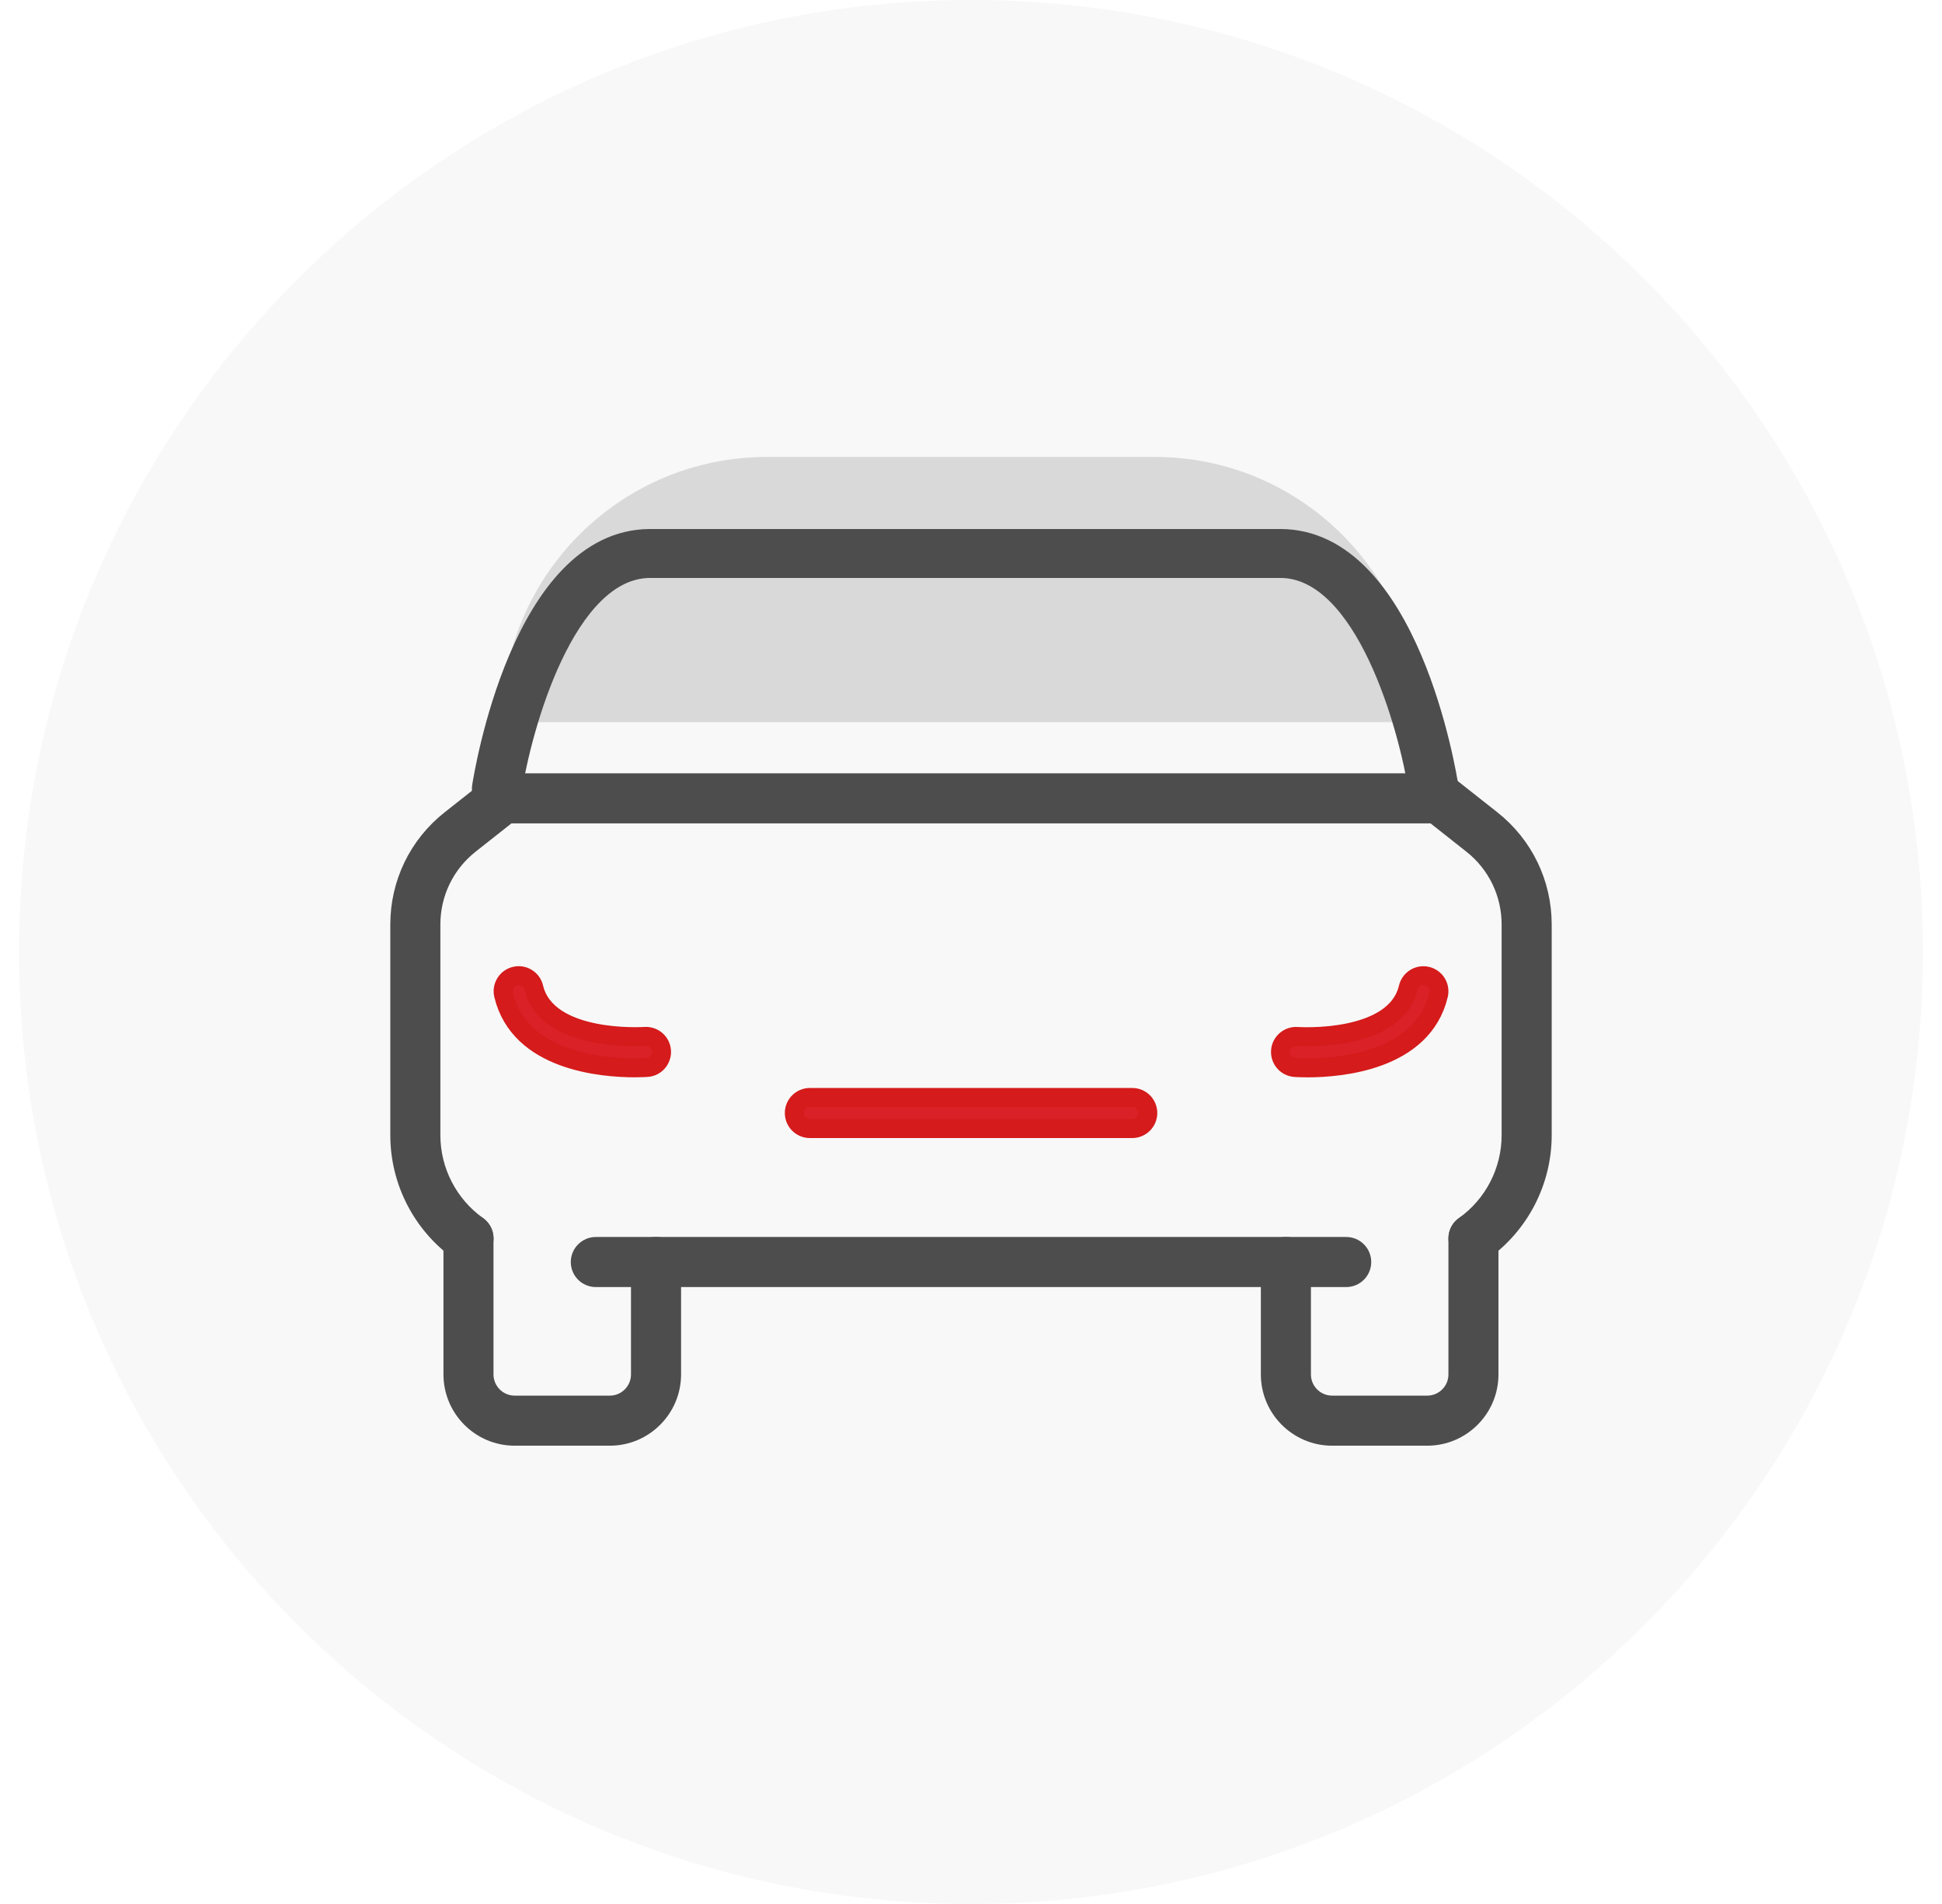
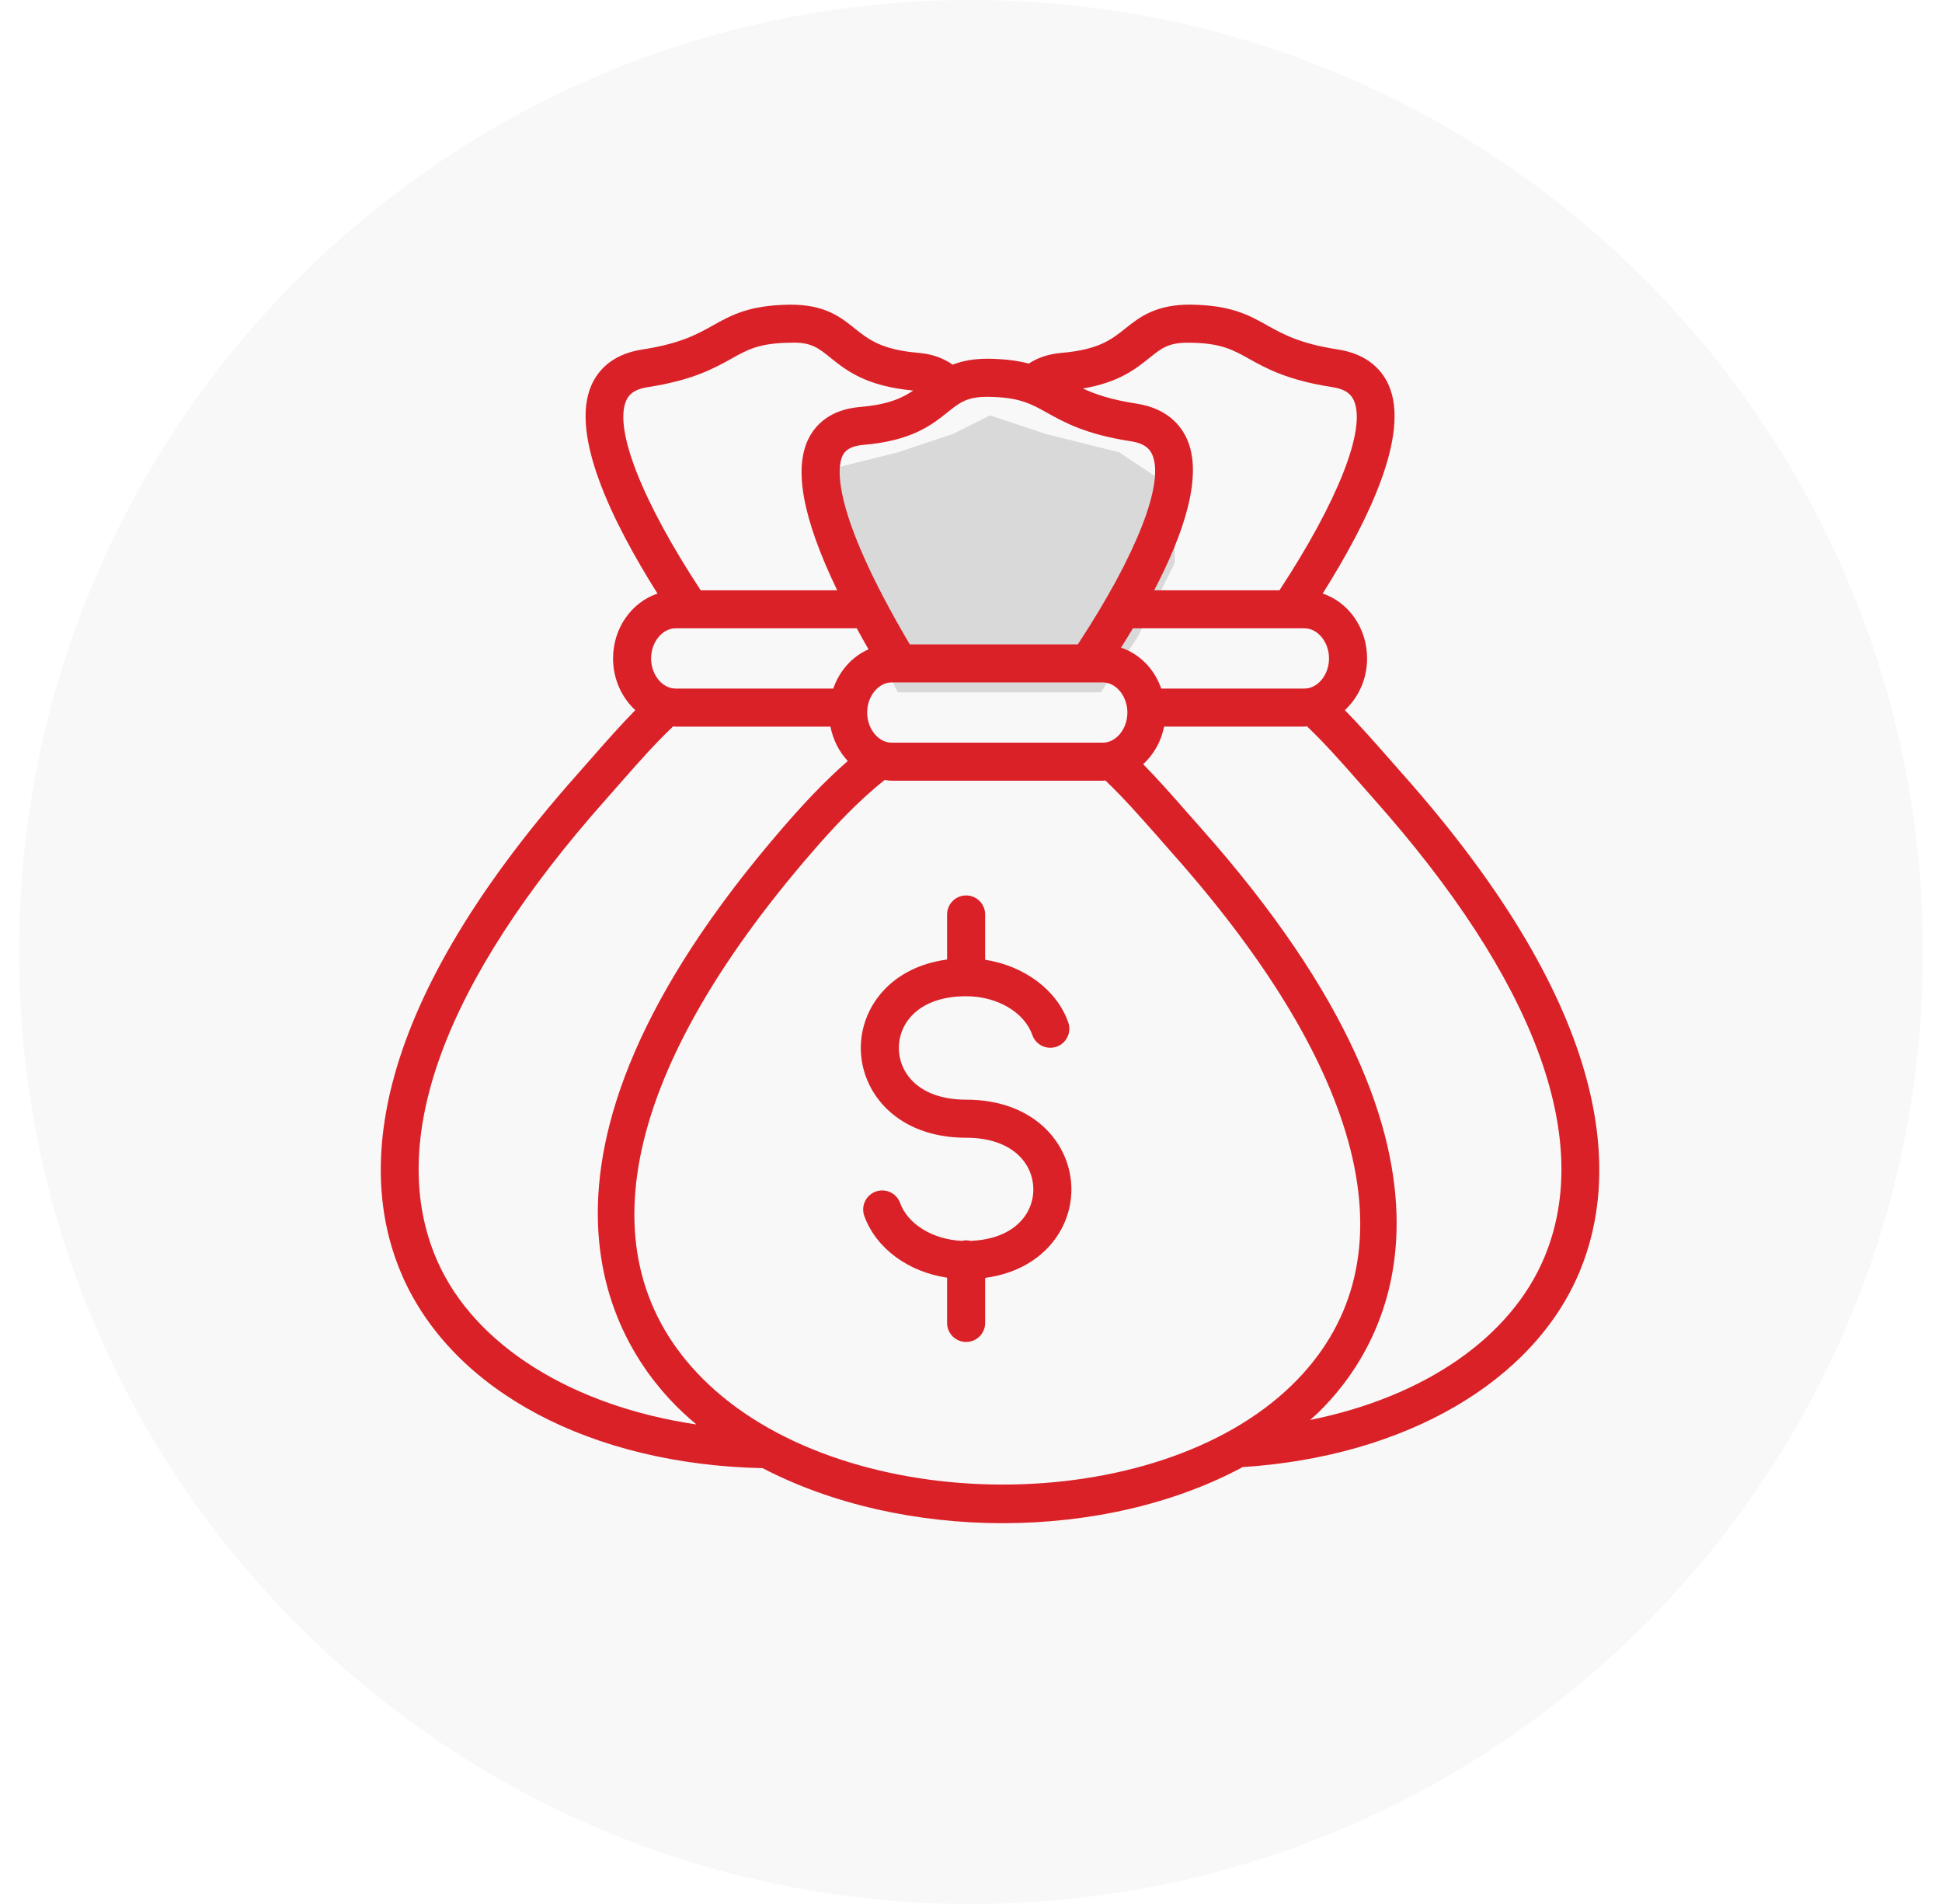
<svg xmlns="http://www.w3.org/2000/svg" width="51" height="50" viewBox="0 0 51 50" fill="none">
  <circle cx="25.5" cy="25" r="25" fill="#F8F8F8" />
-   <path d="M13.178 18.964C13.178 15.118 16.296 11.999 20.143 11.999H30.322C34.168 11.999 37.286 15.118 37.286 18.964H13.178Z" fill="#D9D9D9" />
-   <path d="M16.016 37.715H13.516C12.623 37.715 11.896 36.987 11.896 36.093V32.523C11.896 32.297 12.078 32.115 12.303 32.115C12.527 32.115 12.71 32.298 12.71 32.523V36.093C12.71 36.538 13.072 36.9 13.516 36.9H16.015C16.46 36.9 16.821 36.538 16.821 36.093V33.14C16.821 32.915 17.004 32.733 17.228 32.733C17.453 32.733 17.636 32.916 17.636 33.14V36.093C17.636 36.987 16.908 37.715 16.015 37.715H16.016Z" fill="#4D4D4D" stroke="#4D4D4D" stroke-width="0.5" />
-   <path d="M37.483 37.715H34.983C34.09 37.715 33.362 36.987 33.362 36.093V33.14C33.362 32.915 33.545 32.733 33.77 32.733C33.994 32.733 34.177 32.916 34.177 33.14V36.093C34.177 36.538 34.539 36.9 34.983 36.9H37.482C37.927 36.9 38.288 36.538 38.288 36.093V32.523C38.288 32.297 38.47 32.115 38.695 32.115C38.92 32.115 39.102 32.298 39.102 32.523V36.093C39.102 36.987 38.375 37.715 37.481 37.715H37.483Z" fill="#4D4D4D" stroke="#4D4D4D" stroke-width="0.5" />
-   <path d="M35.353 33.549H15.648C15.422 33.549 15.24 33.367 15.24 33.142C15.24 32.917 15.423 32.734 15.648 32.734H35.354C35.579 32.734 35.761 32.917 35.761 33.142C35.761 33.367 35.578 33.549 35.354 33.549H35.353Z" fill="#4D4D4D" stroke="#4D4D4D" stroke-width="0.5" />
-   <path d="M29.735 29.636H21.269C21.043 29.636 20.861 29.453 20.861 29.228C20.861 29.003 21.044 28.821 21.269 28.821H29.735C29.96 28.821 30.142 29.003 30.142 29.228C30.142 29.453 29.959 29.636 29.735 29.636Z" fill="#DA2128" stroke="#D51B1B" stroke-width="0.5" />
-   <path d="M12.303 32.93C12.222 32.93 12.139 32.906 12.067 32.855C11.085 32.154 10.5 31.017 10.5 29.812V24.279C10.5 23.199 10.986 22.196 11.833 21.527L12.95 20.646C13.022 20.589 13.11 20.558 13.202 20.558H37.798C37.89 20.558 37.978 20.589 38.05 20.646L39.167 21.527C40.014 22.196 40.5 23.199 40.5 24.279V29.812C40.5 31.017 39.914 32.154 38.933 32.855C38.75 32.986 38.496 32.943 38.365 32.76C38.234 32.577 38.276 32.322 38.459 32.191C39.227 31.643 39.685 30.754 39.685 29.812V24.279C39.685 23.45 39.312 22.68 38.661 22.167L37.656 21.373H13.344L12.339 22.167C11.688 22.68 11.315 23.45 11.315 24.279V29.812C11.315 30.754 11.773 31.643 12.541 32.191C12.724 32.322 12.767 32.576 12.635 32.76C12.556 32.871 12.431 32.93 12.303 32.93Z" fill="#4D4D4D" stroke="#4D4D4D" stroke-width="0.5" />
-   <path d="M16.668 28.041C15.825 28.041 13.639 27.869 13.225 26.125C13.173 25.906 13.308 25.686 13.528 25.634C13.746 25.582 13.966 25.717 14.018 25.936C14.362 27.387 16.91 27.22 16.935 27.218C17.16 27.203 17.355 27.37 17.371 27.595C17.387 27.819 17.22 28.015 16.995 28.031C16.972 28.032 16.852 28.041 16.668 28.041V28.041Z" fill="#DA2128" stroke="#D51B1B" stroke-width="0.5" />
-   <path d="M34.334 28.042C34.15 28.042 34.03 28.034 34.006 28.032C33.782 28.015 33.613 27.82 33.63 27.595C33.647 27.371 33.843 27.203 34.067 27.219C34.092 27.221 36.64 27.388 36.983 25.938C37.035 25.719 37.255 25.583 37.474 25.635C37.693 25.687 37.828 25.906 37.777 26.125C37.363 27.87 35.177 28.042 34.334 28.042L34.334 28.042Z" fill="#DA2128" stroke="#D51B1B" stroke-width="0.5" />
-   <path d="M13.051 21.106C13.031 21.106 13.012 21.105 12.991 21.102C12.769 21.07 12.615 20.871 12.647 20.657C12.689 20.39 13.682 14.142 17.079 14.142H25.349C25.574 14.142 25.756 14.318 25.756 14.534C25.756 14.751 25.574 14.927 25.349 14.927H17.079C14.841 14.927 13.704 19.145 13.454 20.771C13.424 20.966 13.25 21.106 13.051 21.106Z" fill="#4D4D4D" stroke="#4D4D4D" stroke-width="0.5" />
-   <path d="M37.647 21.106C37.448 21.106 37.274 20.966 37.244 20.771C36.995 19.145 35.858 14.927 33.619 14.927H25.349C25.124 14.927 24.942 14.751 24.942 14.534C24.942 14.318 25.124 14.142 25.349 14.142H33.619C37.016 14.142 38.01 20.39 38.051 20.657C38.083 20.871 37.929 21.07 37.707 21.102C37.687 21.105 37.667 21.106 37.647 21.106Z" fill="#4D4D4D" stroke="#4D4D4D" stroke-width="0.5" />
+   <path d="M21.637 14.303L23.576 18.182H28.909L29.879 16.727L30.849 14.788V12.848L29.394 11.879L27.455 11.394L26 10.909L25.03 11.394L23.576 11.879L21.637 12.364V14.303Z" fill="#D9D9D9" />
+   <path d="M36.822 20.312C36.694 20.168 36.566 20.023 36.44 19.878C36.076 19.464 35.703 19.041 35.318 18.649C35.672 18.32 35.902 17.837 35.902 17.291C35.902 16.486 35.408 15.811 34.736 15.587C35.935 13.683 37.037 11.405 36.471 10.118C36.313 9.758 35.954 9.304 35.139 9.178C34.138 9.024 33.705 8.782 33.285 8.548C32.794 8.273 32.33 8.014 31.268 8C30.358 7.994 29.929 8.325 29.557 8.623C29.197 8.911 28.857 9.183 27.884 9.266C27.542 9.295 27.253 9.391 27.018 9.548C26.74 9.475 26.408 9.427 25.972 9.421C25.956 9.421 25.941 9.421 25.925 9.421C25.547 9.421 25.258 9.484 25.018 9.576C24.777 9.405 24.479 9.296 24.118 9.266C23.146 9.184 22.805 8.912 22.445 8.624C22.073 8.326 21.659 7.993 20.735 8.001C19.672 8.015 19.208 8.274 18.717 8.549C18.297 8.783 17.863 9.025 16.863 9.179C16.048 9.304 15.689 9.759 15.531 10.118C14.965 11.406 16.067 13.684 17.267 15.588C16.594 15.812 16.1 16.487 16.1 17.292C16.1 17.838 16.33 18.321 16.684 18.649C16.299 19.042 15.925 19.465 15.561 19.88C15.435 20.024 15.308 20.169 15.18 20.313C9.415 26.795 9.491 31.072 10.571 33.518C11.902 36.536 15.52 38.458 20.028 38.555C21.875 39.517 24.107 40 26.332 40C28.578 40 30.812 39.507 32.634 38.527C36.894 38.251 40.281 36.29 41.486 33.388C42.498 30.954 42.51 26.709 36.822 20.312ZM34.258 18.082H30.496C30.317 17.567 29.927 17.17 29.44 17.008C29.545 16.841 29.649 16.672 29.752 16.5H34.258C34.607 16.5 34.902 16.862 34.902 17.291C34.902 17.72 34.607 18.082 34.258 18.082ZM23.417 19.503C23.068 19.503 22.773 19.141 22.773 18.712C22.773 18.283 23.068 17.921 23.417 17.921H28.963C29.311 17.921 29.607 18.283 29.607 18.712C29.607 19.141 29.311 19.503 28.963 19.503H23.417ZM30.181 9.403C30.502 9.147 30.68 8.989 31.254 9C32.063 9.01 32.37 9.182 32.797 9.42C33.247 9.672 33.808 9.984 34.987 10.166C35.38 10.226 35.497 10.387 35.556 10.52C35.884 11.266 35.135 13.164 33.601 15.501H30.311C31.091 14.007 31.597 12.498 31.176 11.539C31.018 11.179 30.659 10.725 29.844 10.599C29.178 10.496 28.765 10.355 28.438 10.202C29.379 10.044 29.819 9.693 30.181 9.403ZM25.958 10.421C26.767 10.431 27.076 10.603 27.502 10.842C27.953 11.093 28.513 11.406 29.692 11.587C30.085 11.647 30.202 11.807 30.26 11.941C30.589 12.687 29.84 14.585 28.305 16.922H23.892C21.764 13.314 22.002 12.212 22.131 11.96C22.165 11.894 22.255 11.719 22.673 11.683C23.949 11.575 24.468 11.159 24.886 10.825C25.199 10.574 25.391 10.421 25.922 10.421C25.933 10.421 25.946 10.421 25.958 10.421ZM16.445 10.52C16.504 10.387 16.622 10.226 17.014 10.166C18.193 9.984 18.754 9.672 19.204 9.421C19.63 9.182 19.939 9.01 20.748 9C21.311 8.976 21.5 9.147 21.82 9.403C22.232 9.733 22.747 10.141 23.983 10.256C23.69 10.457 23.317 10.626 22.589 10.687C21.786 10.755 21.413 11.169 21.241 11.504C20.834 12.3 21.078 13.618 21.986 15.501H18.401C16.866 13.165 16.117 11.267 16.445 10.52ZM17.743 16.5H22.5C22.598 16.68 22.701 16.864 22.809 17.052C22.382 17.238 22.046 17.613 21.883 18.082H17.743C17.394 18.082 17.099 17.72 17.099 17.291C17.099 16.862 17.394 16.5 17.743 16.5ZM11.485 33.115C10.107 29.991 11.643 25.794 15.927 20.976C16.056 20.831 16.184 20.685 16.312 20.539C16.777 20.009 17.219 19.51 17.678 19.075C17.7 19.076 17.721 19.082 17.743 19.082H21.809C21.877 19.431 22.038 19.743 22.264 19.985C21.622 20.543 21.048 21.171 20.557 21.738C12.892 30.598 16.158 35.418 17.918 37.079C18.038 37.192 18.162 37.301 18.289 37.407C15.046 36.928 12.468 35.343 11.485 33.115ZM18.605 36.352C15.279 33.213 16.241 28.256 21.314 22.392C21.861 21.76 22.514 21.052 23.234 20.482C23.295 20.49 23.354 20.502 23.417 20.502H28.963C28.986 20.502 29.006 20.496 29.028 20.495C29.486 20.93 29.926 21.428 30.39 21.954C30.519 22.102 30.649 22.25 30.779 22.397C36.023 28.294 37.137 33.261 33.917 36.384C30.326 39.867 22.312 39.85 18.605 36.352ZM40.563 33.005C39.678 35.134 37.395 36.688 34.406 37.289C34.475 37.227 34.546 37.166 34.613 37.102C36.321 35.445 39.44 30.632 31.527 21.733C31.397 21.588 31.269 21.442 31.141 21.296C30.778 20.882 30.406 20.46 30.022 20.069C30.294 19.817 30.494 19.476 30.571 19.081H34.258C34.281 19.081 34.301 19.075 34.323 19.074C34.782 19.509 35.223 20.008 35.687 20.537C35.816 20.683 35.944 20.83 36.074 20.976C40.304 25.732 41.856 29.893 40.563 33.005Z" fill="#DA2128" />
+   <path d="M28.137 31.236C28.137 32.294 27.359 33.36 25.872 33.558V34.741C25.872 35.017 25.648 35.241 25.372 35.241C25.096 35.241 24.872 35.017 24.872 34.741V33.553C23.853 33.4 23.01 32.789 22.698 31.933C22.604 31.673 22.738 31.386 22.997 31.292C23.257 31.197 23.544 31.331 23.638 31.591C23.843 32.153 24.499 32.549 25.256 32.586C25.294 32.578 25.332 32.572 25.372 32.572C25.411 32.572 25.448 32.577 25.485 32.586C26.62 32.543 27.137 31.889 27.137 31.236C27.137 30.56 26.591 29.878 25.372 29.878C23.556 29.878 22.606 28.692 22.606 27.52C22.606 26.462 23.384 25.395 24.872 25.198V24.015C24.872 23.739 25.096 23.515 25.372 23.515C25.648 23.515 25.872 23.739 25.872 24.015V25.204C26.894 25.363 27.756 25.994 28.055 26.852C28.145 27.112 28.007 27.397 27.747 27.488C27.486 27.577 27.201 27.441 27.11 27.18C26.902 26.581 26.187 26.162 25.372 26.162C24.152 26.162 23.606 26.845 23.606 27.52C23.606 28.196 24.152 28.878 25.372 28.878C27.187 28.878 28.137 30.064 28.137 31.236Z" fill="#DA2128" />
</svg>
